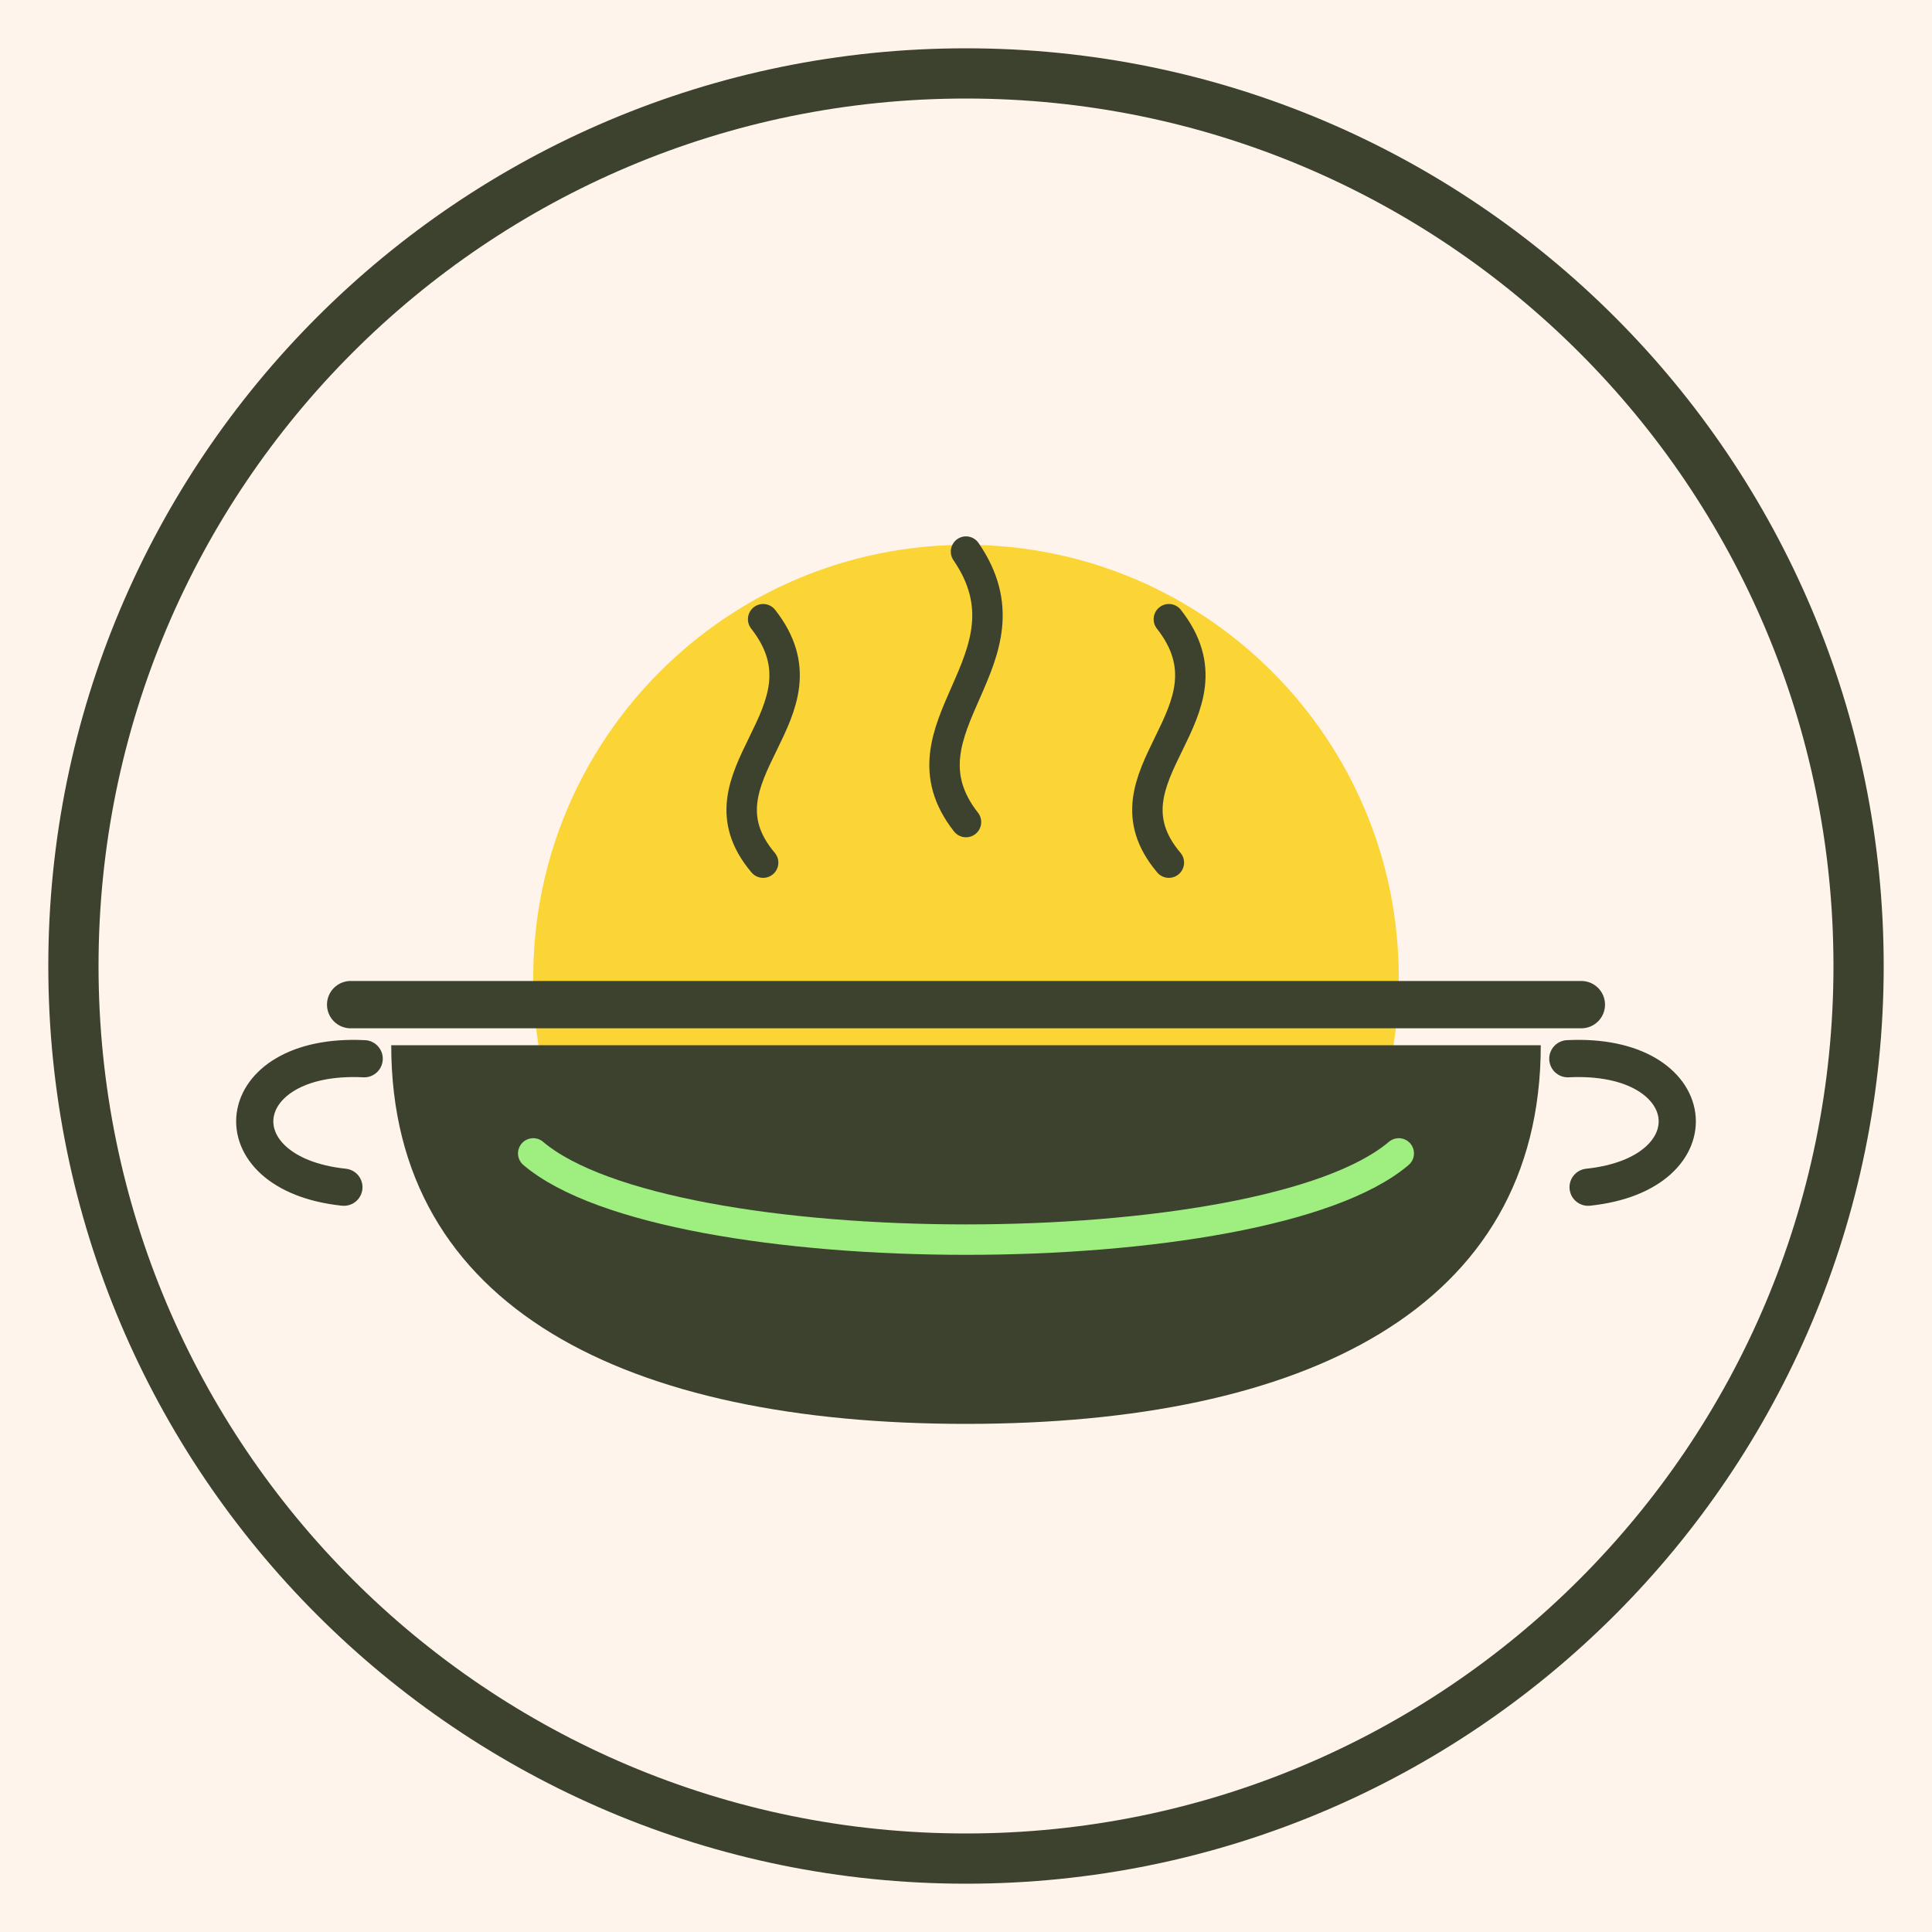
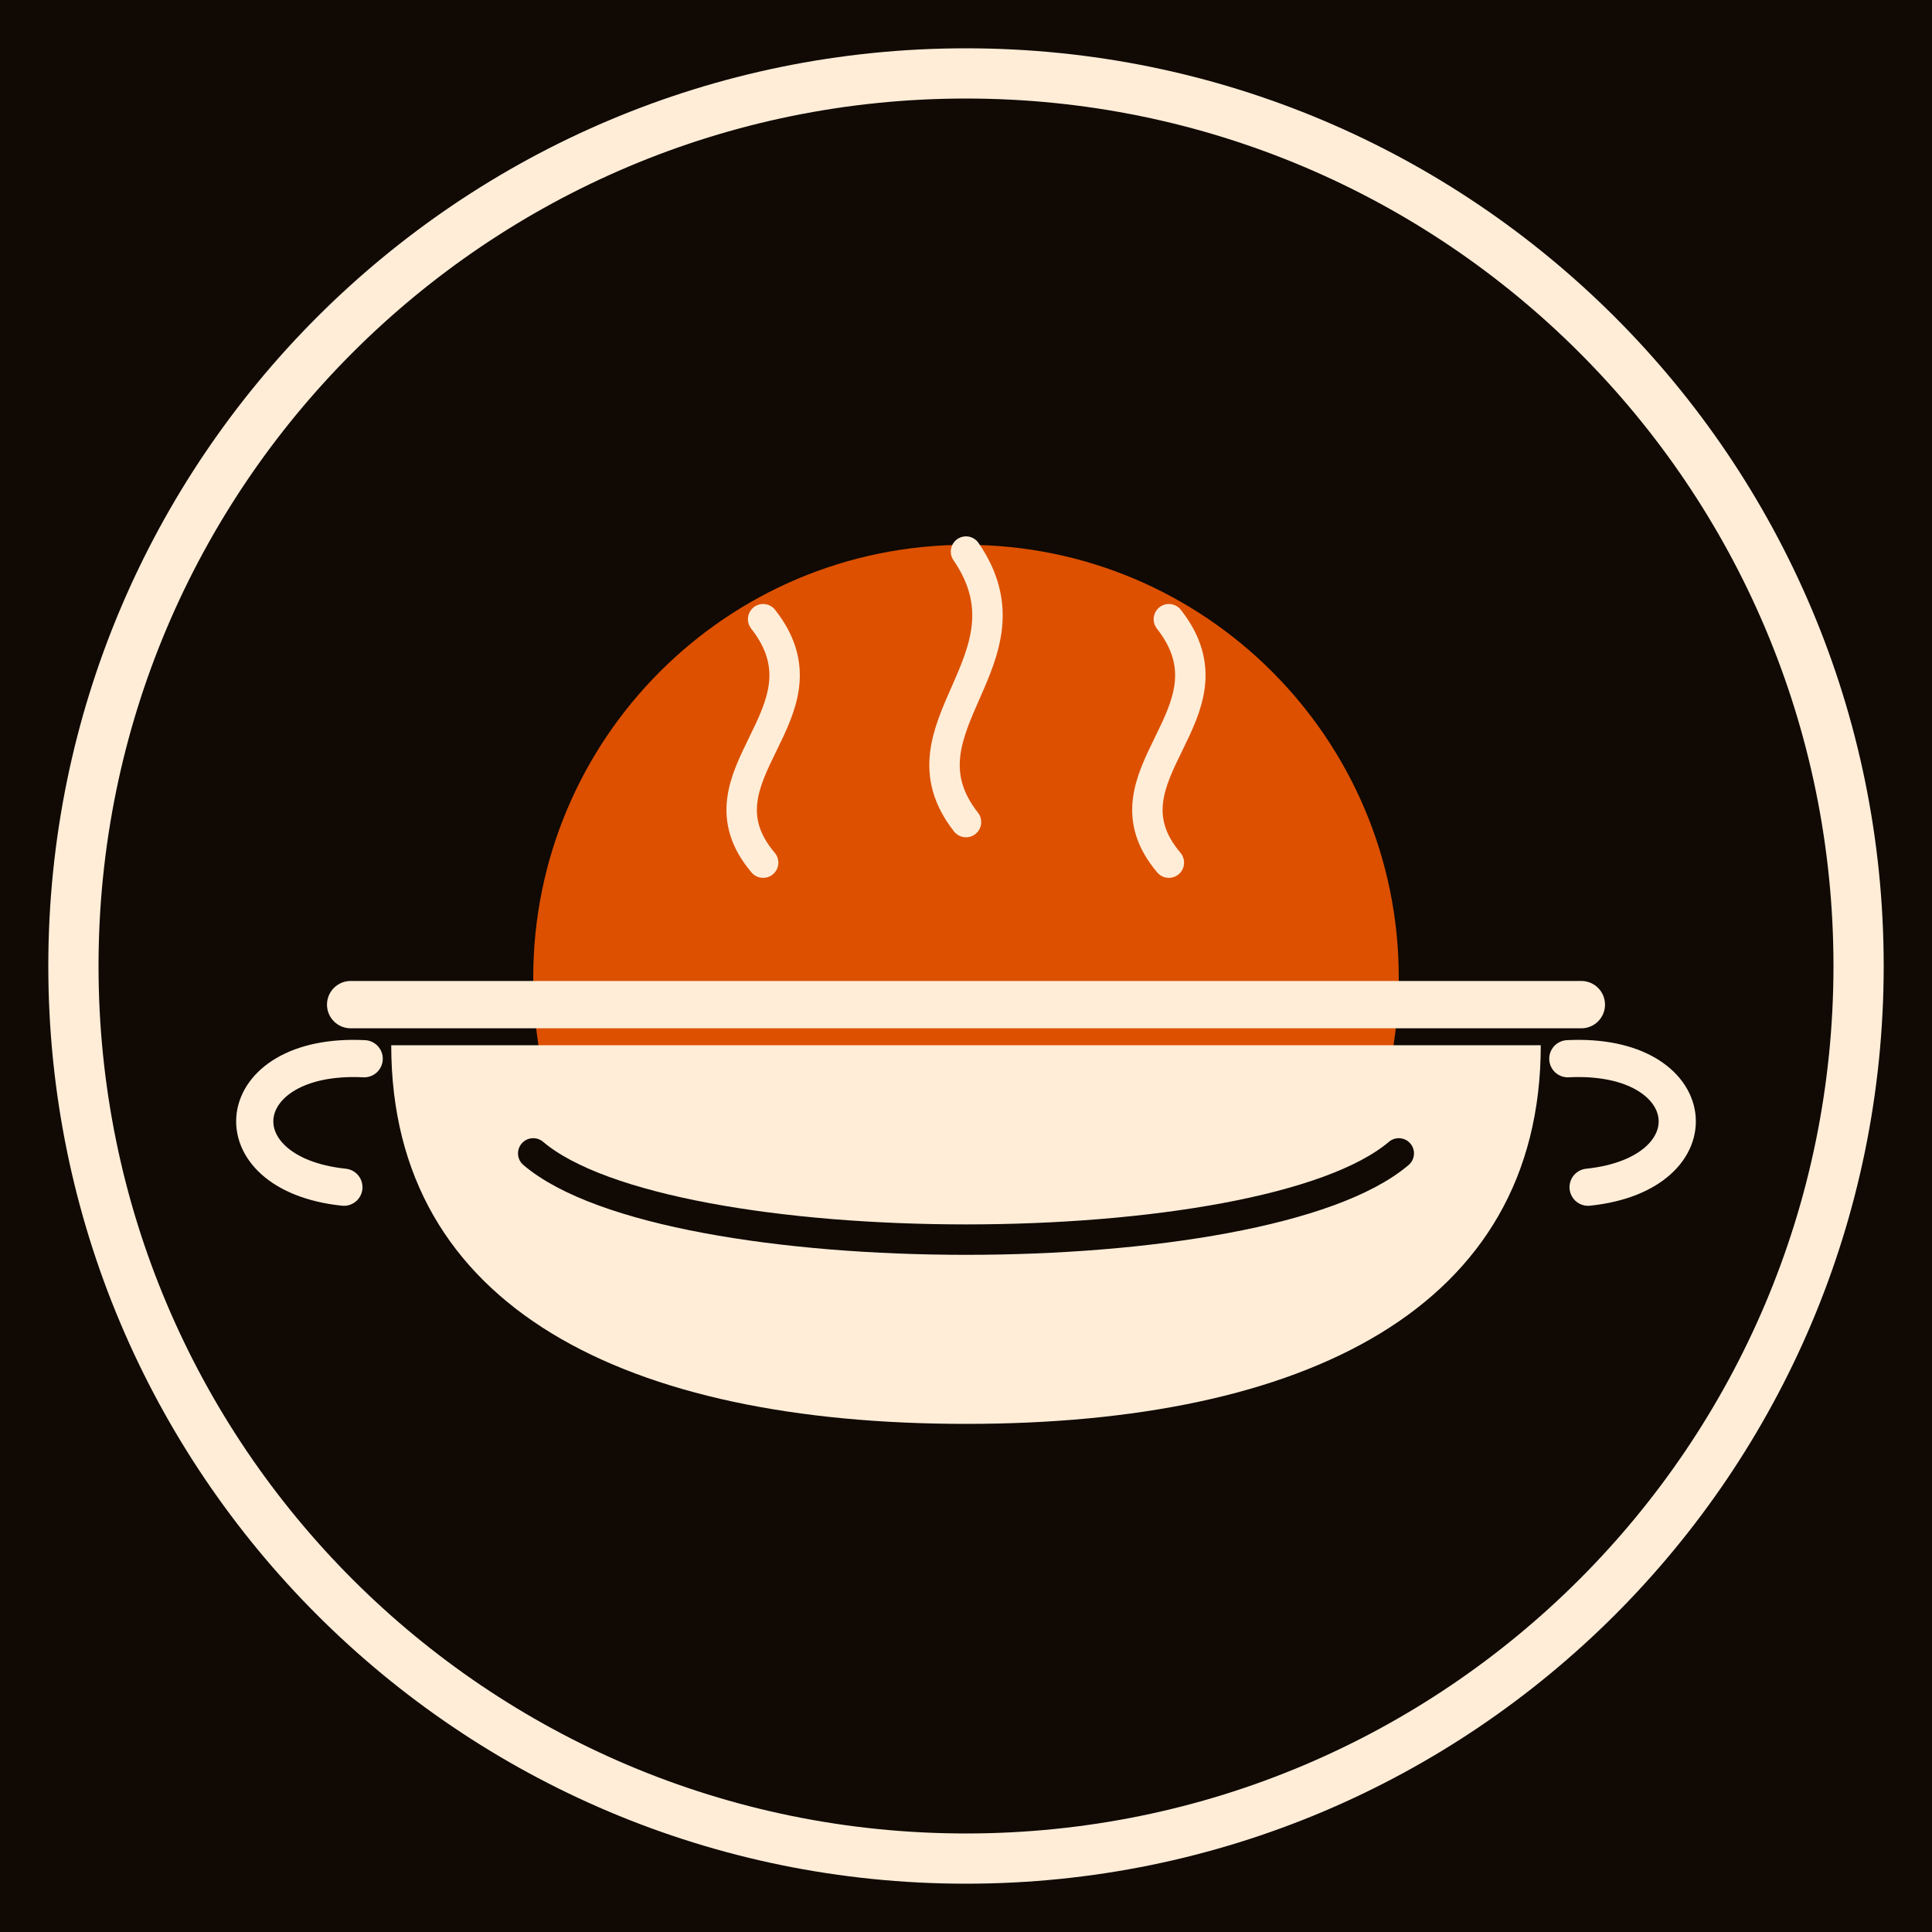
<svg xmlns="http://www.w3.org/2000/svg" viewBox="0 0 1000 1000" width="1000" height="1000">
-   <rect width="1000" height="1000" fill="#fff4ec" />
-   <circle cx="500" cy="500" r="462" fill="#fff4ec" stroke="#3c422e" stroke-width="26" />
+   <rect width="1000" height="1000" fill="#100904" />
+   <circle cx="500" cy="500" r="462" fill="#100904" stroke="#ffedd7" stroke-width="26" />
  <g transform="translate(500 520) scale(1.75) translate(-500 -360)">
-     <circle cx="500" cy="352" r="128" fill="#fbd535" />
-     <g fill="none" stroke="#3c422e" stroke-width="9" stroke-linecap="round">
+     <circle cx="500" cy="352" r="128" fill="#dc5000" />
+     <g fill="none" stroke="#ffedd7" stroke-width="9" stroke-linecap="round">
      <path d="M440 318 c-22 -26 22 -44 0 -72" />
      <path d="M500 306 c-22 -28 22 -48 0 -80" />
      <path d="M560 318 c-22 -26 22 -44 0 -72" />
    </g>
-     <path d="M330 372 h340 c0 78 -70 112 -170 112 s-170 -34 -170 -112z" fill="#3c422e" />
-     <path d="M318 360 h364" stroke="#3c422e" stroke-width="14" stroke-linecap="round" />
-     <g fill="none" stroke="#3c422e" stroke-width="11" stroke-linecap="round">
+     <path d="M330 372 h340 c0 78 -70 112 -170 112 s-170 -34 -170 -112z" fill="#ffedd7" />
+     <path d="M318 360 h364" stroke="#ffedd7" stroke-width="14" stroke-linecap="round" />
+     <g fill="none" stroke="#ffedd7" stroke-width="11" stroke-linecap="round">
      <path d="M322 376 c-40 -2 -44 34 -6 38" />
      <path d="M678 376 c40 -2 44 34 6 38" />
    </g>
-     <path d="M372 404 c40 34 216 34 256 0" fill="none" stroke="#9eef80" stroke-width="9" stroke-linecap="round" />
+     <path d="M372 404 c40 34 216 34 256 0" fill="none" stroke="#100904" stroke-width="9" stroke-linecap="round" />
  </g>
</svg>
